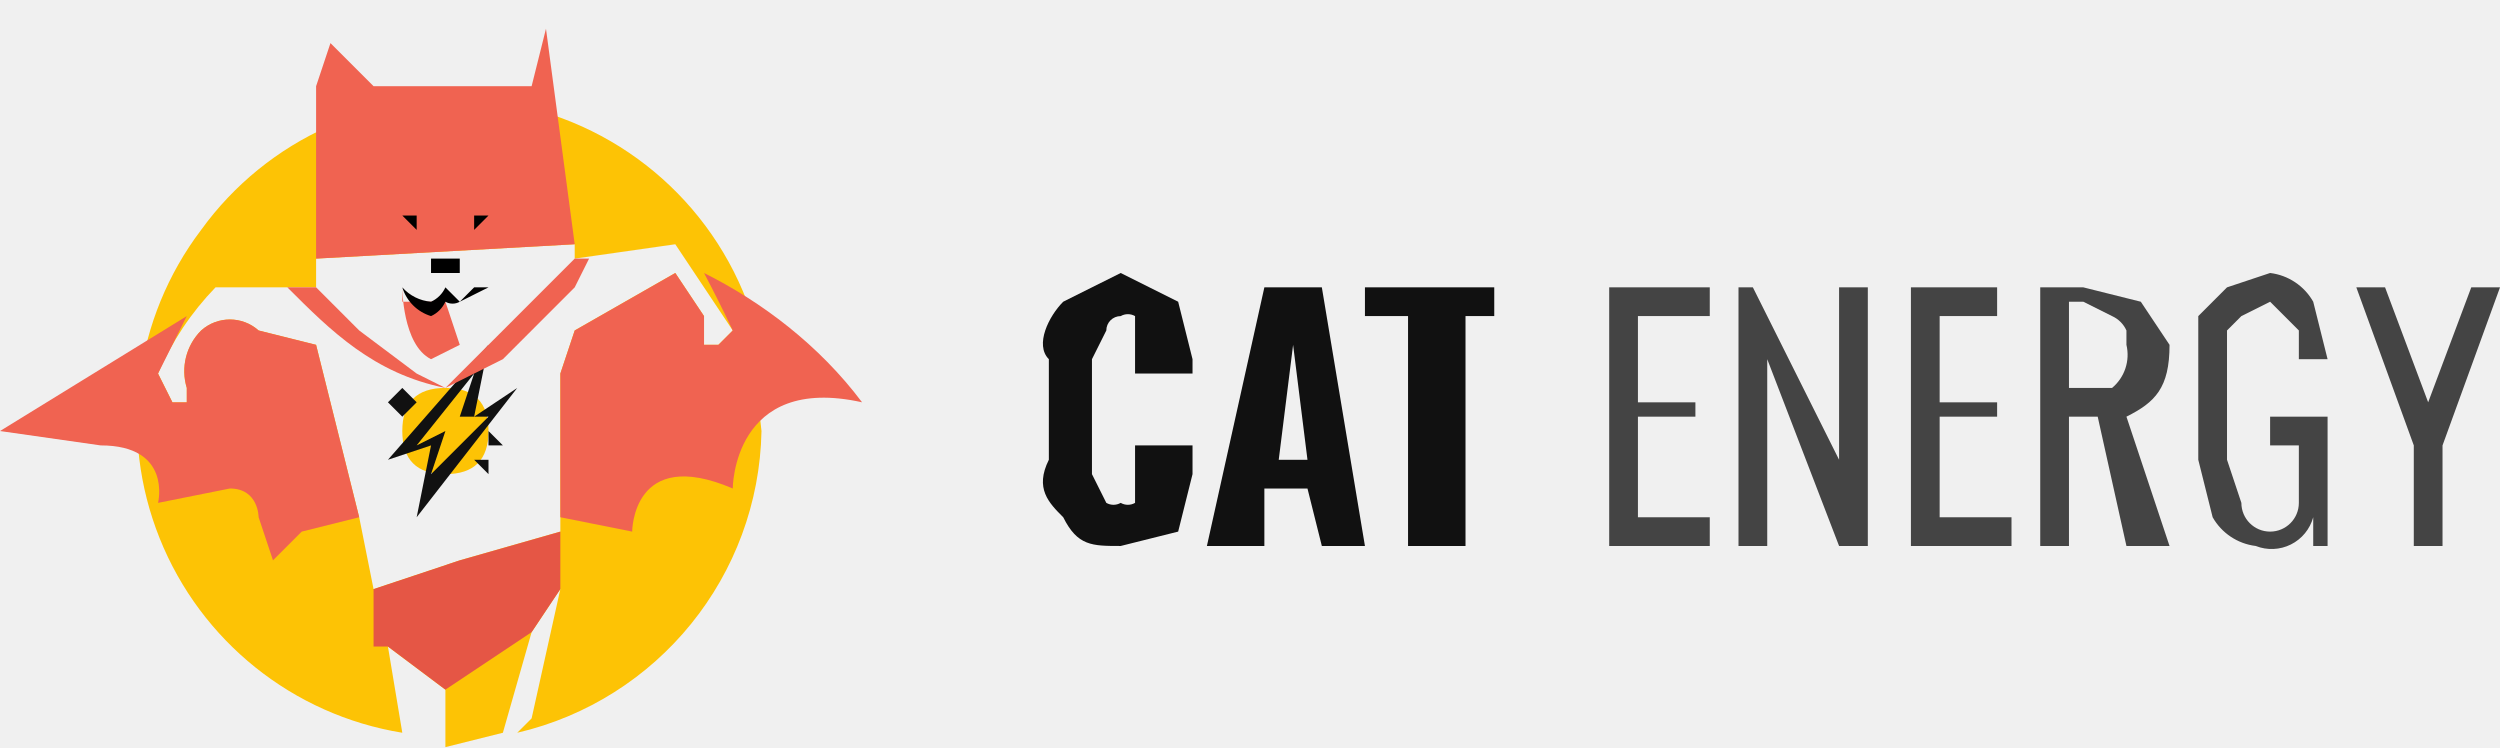
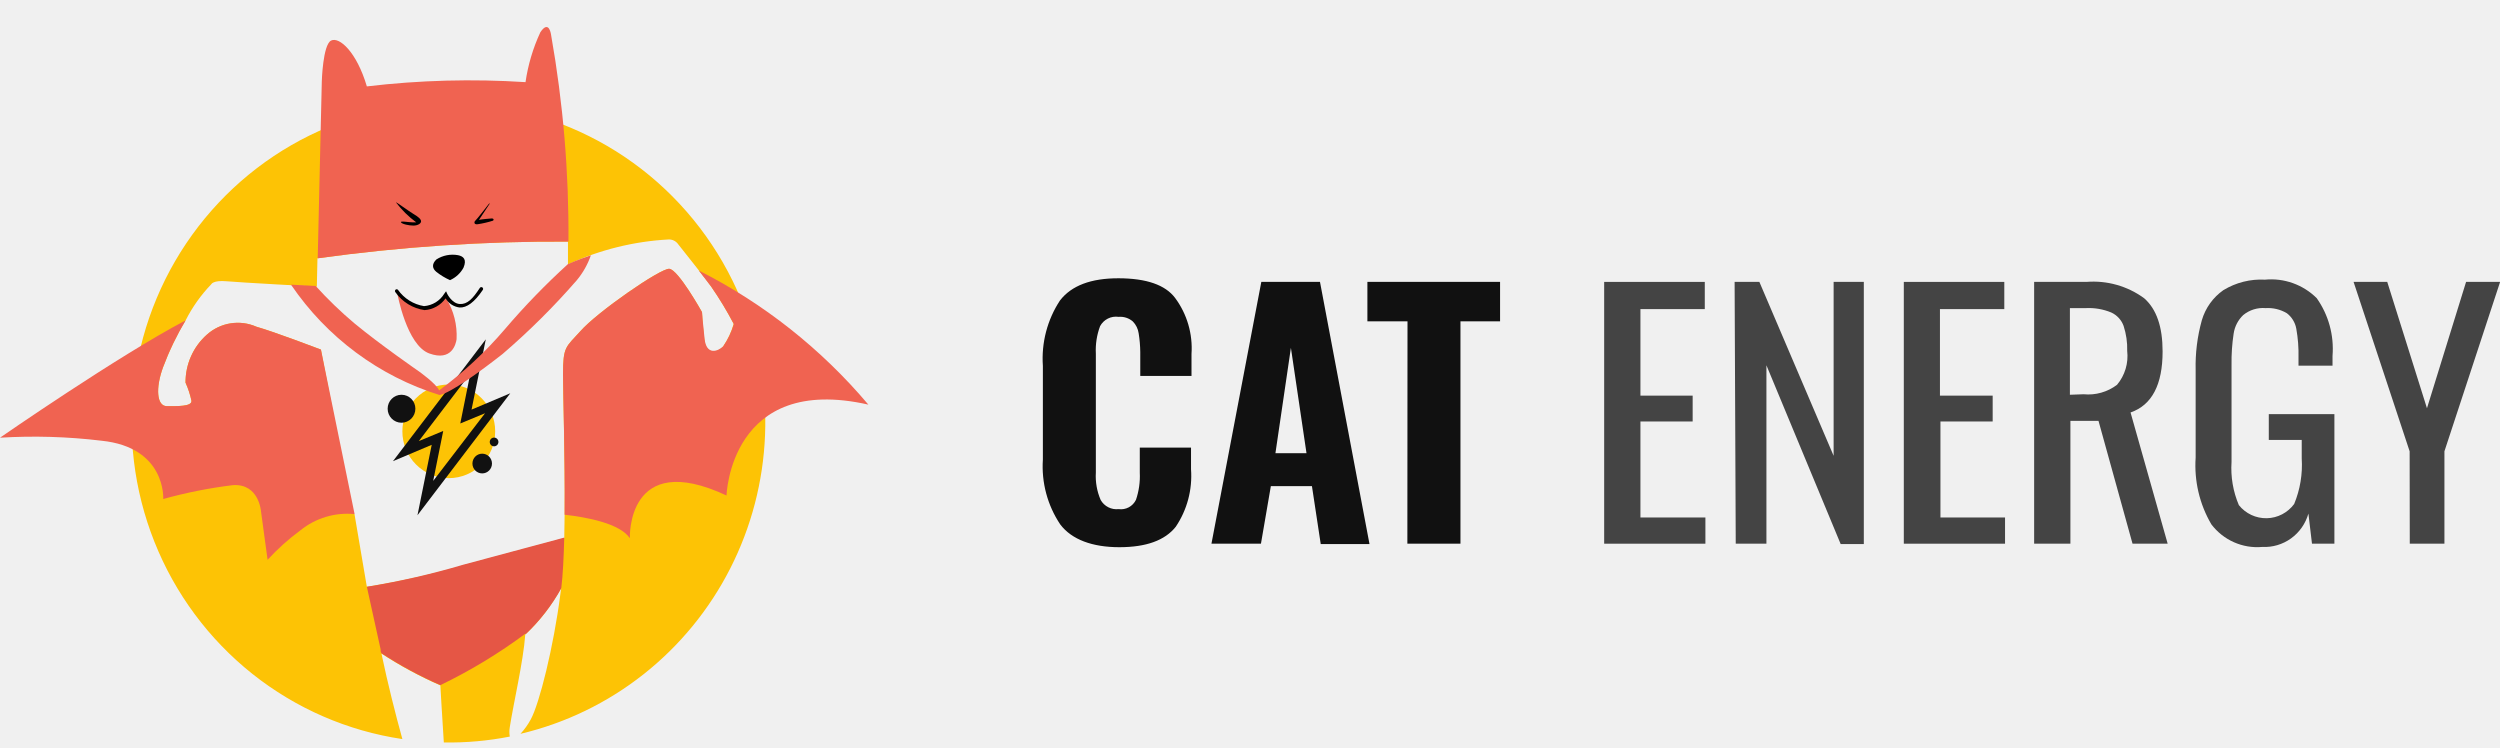
<svg xmlns="http://www.w3.org/2000/svg" width="174" height="52" viewBox="0 0 174 52" fill="none">
-   <g clip-path="url(#a)">
-     <path d="M52 21A22 22 0 0 0 34 7a22 22 0 0 0-20 9 22 22 0 0 0 14 35l-1-6 4 3v4l4-1 2-7 2-3-2 9-1 1a22 22 0 0 0 17-21l-1-9Zm-2 3h-1v-2l-2-3-7 4-1 3v11l-7 2-6 2-1-5-3-12-4-1a3 3 0 0 0-4 0 4 4 0 0 0-1 4v1h-1l-1-2a20 20 0 0 1 4-6h7v-2l18-1v1l7-1 2 3 2 3-1 1Z" fill="#FDC305" />
-     <path d="M49 19a104 104 0 0 1 2 4l-1 1h-1v-2l-2-3-7 4-1 3v10l5 1s0-6 7-3c0 0 0-8 9-6-3-4-7-7-11-9ZM40 17 38 2s0-1 0 0l-1 4H26l-3-3-1 3v12l18-1Z" fill="#F06351" />
-     <path d="M39 41v-4l-7 2-6 2v4h1l4 3 6-4 2-3Z" fill="#E55645" />
-     <path d="m28 14 1 1v1l-1-1h1l-1-1ZM34 14l-1 1v1l1-1h-1l1-1ZM31 19h1v-1h-2v1h1Z" fill="#000" />
-     <path d="M31 21h-3v-1s0 4 2 5l2-1-1-3Z" fill="#F06351" />
-     <path d="M30 22a3 3 0 0 1-2-2 3 3 0 0 0 2 1 2 2 0 0 0 1-1l1 1 1-1h1l-2 1a1 1 0 0 1-1 0 2 2 0 0 1-1 1Z" fill="#000" />
-     <path d="M31 33c2 0 3-1 3-3s-1-3-3-3-3 1-3 3 1 3 3 3Z" fill="#FDC305" />
-     <path d="m36 27-3 2 1-5-7 8 3-1-1 5 7-9Zm-7 4 4-5-1 3h2l-4 4 1-3-2 1ZM28 29l1-1-1-1-1 1 1 1ZM34 33v-1h-1l1 1ZM34 31h1l-1-1v1Z" fill="#111" />
-     <path d="m40 18-5 5-4 4-2-1-4-3-3-3h-2c3 3 6 6 11 7l4-2 5-5 1-2h-1ZM22 24l-4-1a3 3 0 0 0-4 0 4 4 0 0 0-1 4v1h-1l-1-2 2-4-13 8 7 1c5 0 4 4 4 4l5-1c2 0 2 2 2 2l1 3 2-2 4-1-3-12Z" fill="#F06351" />
-     <path d="M74 36c-1-1-2-2-1-4v-7c-1-1 0-3 1-4l4-2 4 2 1 4v1h-4v-4a1 1 0 0 0-1 0 1 1 0 0 0-1 1l-1 2v8l1 2a1 1 0 0 0 1 0 1 1 0 0 0 1 0v-4h4v2l-1 4-4 1c-2 0-3 0-4-2ZM88 20h4l3 18h-3l-1-4h-3v4h-4l4-18Zm3 12-1-8-1 8h2ZM98 22h-3v-2h9v2h-2v16h-4V22Z" fill="#111" />
-     <path d="M112 20h7v2h-5v6h4v1h-4v7h5v2h-7V20ZM121 20h1l6 12V20h2v18h-2l-5-13v13h-2V20ZM133 20h6v2h-4v6h4v1h-4v7h5v2h-7V20ZM142 20h3l4 1 2 3c0 3-1 4-3 5l3 9h-3l-2-9h-2v9h-2V20Zm3 7h2a3 3 0 0 0 1-3v-1a2 2 0 0 0-1-1l-2-1h-1v6h1ZM154 36l-1-4V22l2-2 3-1a4 4 0 0 1 3 2l1 4h-2v-2l-1-1-1-1-2 1-1 1v9l1 3a2 2 0 0 0 4 0v-4h-2v-2h4v9h-1v-2a3 3 0 0 1-4 2 4 4 0 0 1-3-2ZM168 31l-4-11h2l3 8 3-8h2l-4 11v7h-2v-7Z" fill="#444" />
+   <g clip-path="url(#clip0_2403_706)">
+     <path d="M51.582 20.854C50.097 17.265 47.705 14.131 44.646 11.765C41.586 9.399 37.965 7.883 34.143 7.368C30.321 6.853 26.433 7.357 22.865 8.831C19.297 10.304 16.174 12.695 13.807 15.765C11.44 18.835 9.912 22.478 9.376 26.329C8.84 30.18 9.313 34.106 10.75 37.715C12.186 41.324 14.535 44.491 17.562 46.899C20.59 49.307 24.19 50.873 28.005 51.44C27.505 49.624 26.997 47.617 26.549 45.488C27.852 46.34 29.224 47.082 30.649 47.703C30.649 47.703 30.753 49.58 30.89 51.675C32.431 51.701 33.97 51.564 35.482 51.266C35.443 51.048 35.443 50.824 35.482 50.606C35.732 48.981 36.421 46.053 36.559 44.167C37.552 43.23 38.395 42.142 39.057 40.943L39.005 41.326C38.531 45.027 37.541 48.981 36.938 50.076C36.742 50.438 36.502 50.774 36.223 51.075C39.341 50.337 42.263 48.924 44.785 46.934C47.308 44.943 49.372 42.423 50.833 39.548C52.294 36.673 53.118 33.512 53.247 30.284C53.377 27.056 52.808 23.838 51.582 20.854ZM50.316 24.147C49.937 24.521 49.153 24.773 49.023 23.643C48.894 22.514 48.86 21.723 48.86 21.723C48.86 21.723 47.197 18.742 46.577 18.708C45.957 18.673 41.555 21.723 40.392 23.052C39.384 24.173 39.186 24.095 39.186 26.067C39.186 27.553 39.376 33.167 39.272 37.459L32.251 39.345C30.045 39.983 27.801 40.483 25.532 40.839L24.671 35.773H24.55L22.336 24.33C22.336 24.33 19.054 23.078 17.848 22.74C17.282 22.49 16.657 22.408 16.046 22.505C15.436 22.602 14.865 22.874 14.403 23.287C13.931 23.704 13.553 24.218 13.296 24.796C13.039 25.373 12.908 25.999 12.912 26.632C13.095 27.036 13.233 27.459 13.326 27.892C13.369 28.309 12.292 28.266 11.603 28.266C10.914 28.266 10.81 27.015 11.353 25.546C11.777 24.417 12.301 23.329 12.921 22.296C13.387 21.374 13.988 20.527 14.704 19.785C14.704 19.785 14.825 19.49 15.781 19.577C16.737 19.664 22.052 19.95 22.052 19.95L22.095 17.978C27.872 17.173 33.699 16.784 39.531 16.814C39.531 17.344 39.531 17.874 39.531 18.404C41.739 17.387 44.118 16.797 46.542 16.666C46.672 16.663 46.801 16.692 46.917 16.751C47.032 16.81 47.132 16.897 47.206 17.005C47.499 17.378 49.282 19.611 49.489 19.933C50.068 20.768 50.594 21.638 51.065 22.54C50.904 23.11 50.651 23.651 50.316 24.139V24.147Z" fill="#FDC305" />
+     <path d="M48.636 18.829C49.041 19.351 49.394 19.811 49.498 19.95C50.077 20.785 50.603 21.656 51.074 22.557C50.91 23.109 50.66 23.631 50.333 24.104C49.954 24.477 49.17 24.729 49.041 23.6C48.912 22.47 48.86 21.723 48.86 21.723C48.86 21.723 47.198 18.742 46.578 18.708C45.957 18.673 41.555 21.723 40.392 23.052C39.385 24.173 39.186 24.095 39.186 26.067C39.186 27.371 39.333 31.846 39.298 35.825C40.858 35.999 43.149 36.434 43.838 37.459C43.838 37.459 43.588 31.22 50.566 34.487C50.566 34.487 50.807 25.981 60.438 28.162C57.164 24.284 53.151 21.111 48.636 18.829Z" fill="#F06351" />
+     <path d="M39.565 16.814C39.6 11.999 39.197 7.191 38.359 2.45C38.359 2.45 38.23 1.321 37.61 2.242C37.098 3.343 36.75 4.514 36.576 5.717C32.894 5.479 29.198 5.578 25.533 6.013C24.826 3.623 23.62 2.537 23.043 2.824C22.466 3.111 22.397 5.674 22.397 5.674L22.113 17.978C27.896 17.172 33.728 16.783 39.565 16.814Z" fill="#F06351" />
+     <path d="M39.065 40.943C39.177 40.014 39.237 38.78 39.272 37.416L32.252 39.301C30.046 39.955 27.802 40.468 25.533 40.839L26.489 45.184C26.489 45.279 26.489 45.375 26.549 45.47C27.852 46.323 29.224 47.064 30.649 47.686C32.733 46.681 34.717 45.48 36.576 44.097V44.15C37.565 43.217 38.404 42.135 39.065 40.943Z" fill="#E55645" />
+     <path d="M27.566 14.094C27.523 14.007 28.427 14.685 28.78 14.893C29.133 15.102 29.306 15.258 29.306 15.406C29.306 15.554 29.082 15.701 28.772 15.701C28.462 15.701 27.979 15.597 27.91 15.475C27.841 15.354 28.427 15.475 28.72 15.475H28.97C28.439 15.084 27.967 14.619 27.566 14.094Z" fill="black" />
+     <path d="M34.026 14.189C34.026 14.189 33.165 15.302 33.087 15.354C33.01 15.406 32.941 15.649 33.251 15.606C33.607 15.552 33.959 15.471 34.302 15.362C34.397 15.31 34.362 15.189 34.199 15.206C34.035 15.223 33.613 15.249 33.337 15.302L34.069 14.198C34.069 14.198 34.095 14.094 34.026 14.189Z" fill="black" />
+     <path d="M31.322 19.498C31.721 19.321 32.051 19.016 32.26 18.63C32.502 18.056 32.26 17.839 31.881 17.761C31.36 17.665 30.822 17.77 30.374 18.056C30.038 18.378 30.081 18.69 30.374 18.925C30.665 19.155 30.983 19.348 31.322 19.498Z" fill="black" />
+     <path d="M31.011 20.593C30.912 20.79 30.778 20.967 30.615 21.115C30.37 21.314 30.068 21.429 29.754 21.445C29.279 21.492 28.805 21.355 28.427 21.062C28.253 20.96 28.099 20.828 27.971 20.672C27.884 20.577 27.779 20.503 27.66 20.454C27.66 20.454 28.306 24.026 29.874 24.599C31.442 25.172 31.735 23.939 31.778 23.608C31.83 22.62 31.584 21.638 31.072 20.793C31.072 20.532 31.054 20.706 31.011 20.593Z" fill="#F06351" />
+     <path d="M29.547 21.584C29.144 21.525 28.757 21.385 28.409 21.172C28.061 20.958 27.759 20.676 27.523 20.341C27.502 20.317 27.49 20.287 27.49 20.254C27.49 20.222 27.502 20.192 27.523 20.168C27.534 20.156 27.547 20.147 27.562 20.14C27.577 20.134 27.593 20.131 27.609 20.131C27.625 20.131 27.641 20.134 27.655 20.14C27.67 20.147 27.684 20.156 27.695 20.168C27.908 20.469 28.178 20.725 28.491 20.921C28.802 21.116 29.15 21.247 29.512 21.306C29.799 21.284 30.077 21.194 30.323 21.043C30.568 20.892 30.775 20.684 30.925 20.437L31.046 20.272L31.132 20.463C31.132 20.463 31.459 21.123 31.993 21.158C32.527 21.193 32.906 20.793 33.397 20.037C33.416 20.01 33.444 19.99 33.476 19.984C33.509 19.977 33.542 19.984 33.57 20.003C33.597 20.021 33.616 20.05 33.623 20.082C33.629 20.115 33.622 20.149 33.604 20.176C33.03 21.028 32.487 21.436 31.976 21.401C31.779 21.375 31.589 21.304 31.422 21.195C31.255 21.085 31.115 20.939 31.011 20.767C30.843 21.005 30.624 21.201 30.37 21.342C30.117 21.484 29.836 21.566 29.547 21.584Z" fill="black" />
+     <path d="M31.235 33.279C33.019 33.279 34.465 31.821 34.465 30.021C34.465 28.221 33.019 26.763 31.235 26.763C29.451 26.763 28.005 28.221 28.005 30.021C28.005 31.821 29.451 33.279 31.235 33.279Z" fill="#FDC305" />
+     <path d="M35.516 27.371L32.82 28.509L33.811 23.617L27.35 32.098L30.047 30.959L29.056 35.86L35.516 27.371ZM29.151 30.699L32.734 25.998L32.036 29.474L33.759 28.761L30.15 33.471L30.848 29.995L29.151 30.699Z" fill="#111111" />
+     <path d="M27.945 29.422C28.478 29.422 28.91 28.986 28.91 28.448C28.91 27.911 28.478 27.475 27.945 27.475C27.412 27.475 26.98 27.911 26.98 28.448C26.98 28.986 27.412 29.422 27.945 29.422Z" fill="#111111" />
+     <path d="M33.561 32.949C33.937 32.949 34.242 32.642 34.242 32.263C34.242 31.884 33.937 31.576 33.561 31.576C33.185 31.576 32.881 31.884 32.881 32.263C32.881 32.642 33.185 32.949 33.561 32.949Z" fill="#111111" />
+     <path d="M34.388 31.064C34.555 31.064 34.69 30.928 34.69 30.76C34.69 30.592 34.555 30.456 34.388 30.456C34.222 30.456 34.087 30.592 34.087 30.76C34.087 30.928 34.222 31.064 34.388 31.064Z" fill="#111111" />
+     <path d="M39.522 18.386C37.967 19.8 36.503 21.312 35.138 22.913C33.778 24.503 32.243 25.931 30.564 27.171C30.374 26.71 29.159 25.85 29.159 25.85C29.159 25.85 26.454 23.982 24.68 22.514C23.721 21.708 22.817 20.837 21.975 19.907L20.252 19.811C22.739 23.476 26.383 26.183 30.589 27.492C31.33 27.371 33.415 25.868 34.974 24.642C36.819 23.06 38.546 21.344 40.143 19.507C40.572 18.993 40.904 18.404 41.125 17.769C40.143 18.099 39.522 18.386 39.522 18.386Z" fill="#F06351" />
+     <path d="M22.337 24.33C22.337 24.33 19.055 23.078 17.849 22.74C17.282 22.49 16.657 22.408 16.047 22.505C15.436 22.602 14.866 22.874 14.403 23.287C13.931 23.704 13.554 24.218 13.296 24.796C13.039 25.373 12.908 25.999 12.913 26.632C13.095 27.036 13.233 27.459 13.326 27.892C13.369 28.309 12.293 28.266 11.603 28.266C10.914 28.266 10.811 27.015 11.354 25.546C11.777 24.417 12.302 23.329 12.921 22.296C8.227 24.764 0 30.464 0 30.464C2.353 30.321 4.714 30.391 7.055 30.673C11.578 31.133 11.362 34.731 11.362 34.731C12.953 34.288 14.574 33.966 16.212 33.766C18.038 33.645 18.168 35.608 18.168 35.608L18.624 38.962C19.317 38.206 20.082 37.519 20.907 36.912C21.97 36.053 23.324 35.648 24.68 35.782L22.337 24.33Z" fill="#F06351" />
+     <path d="M73.79 36.495C72.903 35.168 72.478 33.581 72.584 31.985V25.468C72.472 23.86 72.89 22.259 73.773 20.915C74.571 19.878 75.935 19.362 77.864 19.368C79.794 19.374 81.1 19.829 81.784 20.732C82.617 21.852 83.023 23.237 82.929 24.634V26.163H79.363V24.503C79.358 24.067 79.321 23.631 79.251 23.2C79.208 22.888 79.066 22.599 78.846 22.375C78.711 22.257 78.553 22.168 78.383 22.113C78.213 22.058 78.034 22.038 77.856 22.053C77.6 22.015 77.339 22.056 77.108 22.173C76.876 22.29 76.686 22.475 76.564 22.705C76.337 23.315 76.237 23.966 76.271 24.616V32.889C76.231 33.544 76.347 34.199 76.607 34.8C76.731 35.017 76.915 35.193 77.137 35.305C77.359 35.418 77.609 35.463 77.856 35.434C78.098 35.469 78.345 35.425 78.562 35.31C78.778 35.195 78.953 35.013 79.062 34.791C79.27 34.18 79.361 33.534 79.329 32.889V31.151H82.895V32.654C83 34.072 82.626 35.483 81.835 36.66C81.077 37.615 79.768 38.085 77.907 38.085C76.047 38.085 74.591 37.563 73.79 36.495Z" fill="#111111" />
+     <path d="M87.788 19.62H91.871L95.317 37.867H91.923L91.311 33.836H88.451L87.762 37.841H84.317L87.788 19.62ZM90.932 31.542L89.847 24.208L88.77 31.542H90.932Z" fill="#111111" />
+     <path d="M97.962 22.366H95.171V19.62H104.405V22.366H101.648V37.841H97.953L97.962 22.366Z" fill="#111111" />
+     <path d="M111.65 19.62H118.653V21.514H114.174V27.536H117.809V29.335H114.174V36.017H118.696V37.841H111.65V19.62Z" fill="#444444" />
+     <path d="M120.729 19.62H122.452L127.62 31.724V19.62H129.722V37.867H128.111L122.943 25.424V37.841H120.807L120.729 19.62Z" fill="#444444" />
+     <path d="M132.505 19.62H139.499V21.514H135.02V27.536H138.69V29.335H135.055V36.017H139.551V37.841H132.505V19.62Z" fill="#444444" />
+     <path d="M141.576 19.62H145.211C146.643 19.504 148.07 19.907 149.234 20.758C150.095 21.514 150.517 22.748 150.517 24.46C150.517 26.777 149.773 28.194 148.286 28.709L150.87 37.841H148.424L146.055 29.291H144.1V37.841H141.576V19.62ZM145.021 27.44C145.851 27.521 146.681 27.286 147.347 26.78C147.618 26.457 147.82 26.081 147.942 25.676C148.063 25.271 148.101 24.846 148.053 24.425C148.071 23.836 147.986 23.248 147.804 22.687C147.73 22.481 147.615 22.291 147.467 22.13C147.319 21.969 147.141 21.839 146.942 21.749C146.383 21.518 145.78 21.414 145.176 21.445H144.065V27.475L145.021 27.44Z" fill="#444444" />
+     <path d="M153.911 36.495C153.088 35.093 152.707 33.471 152.817 31.846V25.763C152.788 24.59 152.933 23.418 153.248 22.288C153.497 21.438 154.026 20.699 154.747 20.194C155.618 19.664 156.626 19.41 157.641 19.464C158.298 19.401 158.961 19.483 159.582 19.705C160.204 19.927 160.771 20.284 161.242 20.75C162.068 21.918 162.459 23.343 162.344 24.773V25.451H159.976V24.886C159.992 24.21 159.94 23.535 159.821 22.87C159.742 22.444 159.509 22.063 159.166 21.801C158.719 21.535 158.202 21.411 157.684 21.445C157.122 21.396 156.562 21.571 156.125 21.931C155.768 22.273 155.534 22.726 155.462 23.218C155.353 23.933 155.304 24.657 155.315 25.381V32.15C155.247 33.178 155.421 34.209 155.824 35.156C156.057 35.448 156.354 35.681 156.691 35.84C157.028 35.998 157.396 36.076 157.768 36.068C158.139 36.061 158.504 35.968 158.835 35.796C159.165 35.624 159.452 35.379 159.674 35.078C160.089 34.076 160.269 32.99 160.2 31.907V30.621H157.908V28.822H162.474V37.841H160.914L160.665 35.747C160.467 36.443 160.042 37.051 159.459 37.472C158.876 37.893 158.168 38.103 157.452 38.067C156.778 38.127 156.1 38.014 155.481 37.739C154.862 37.465 154.322 37.036 153.911 36.495Z" fill="#444444" />
+     <path d="M167.711 31.411L163.809 19.62H166.152L168.917 28.414L171.639 19.62H174.008L170.132 31.411V37.841H167.72L167.711 31.411Z" fill="#444444" />
  </g>
  <defs>
-     <clipPath id="a">
-       <path fill="#fff" d="M0 0h174v52H0z" />
+     <clipPath id="clip0_2403_706">
+       <rect width="174" height="51.683" fill="white" />
    </clipPath>
  </defs>
</svg>
